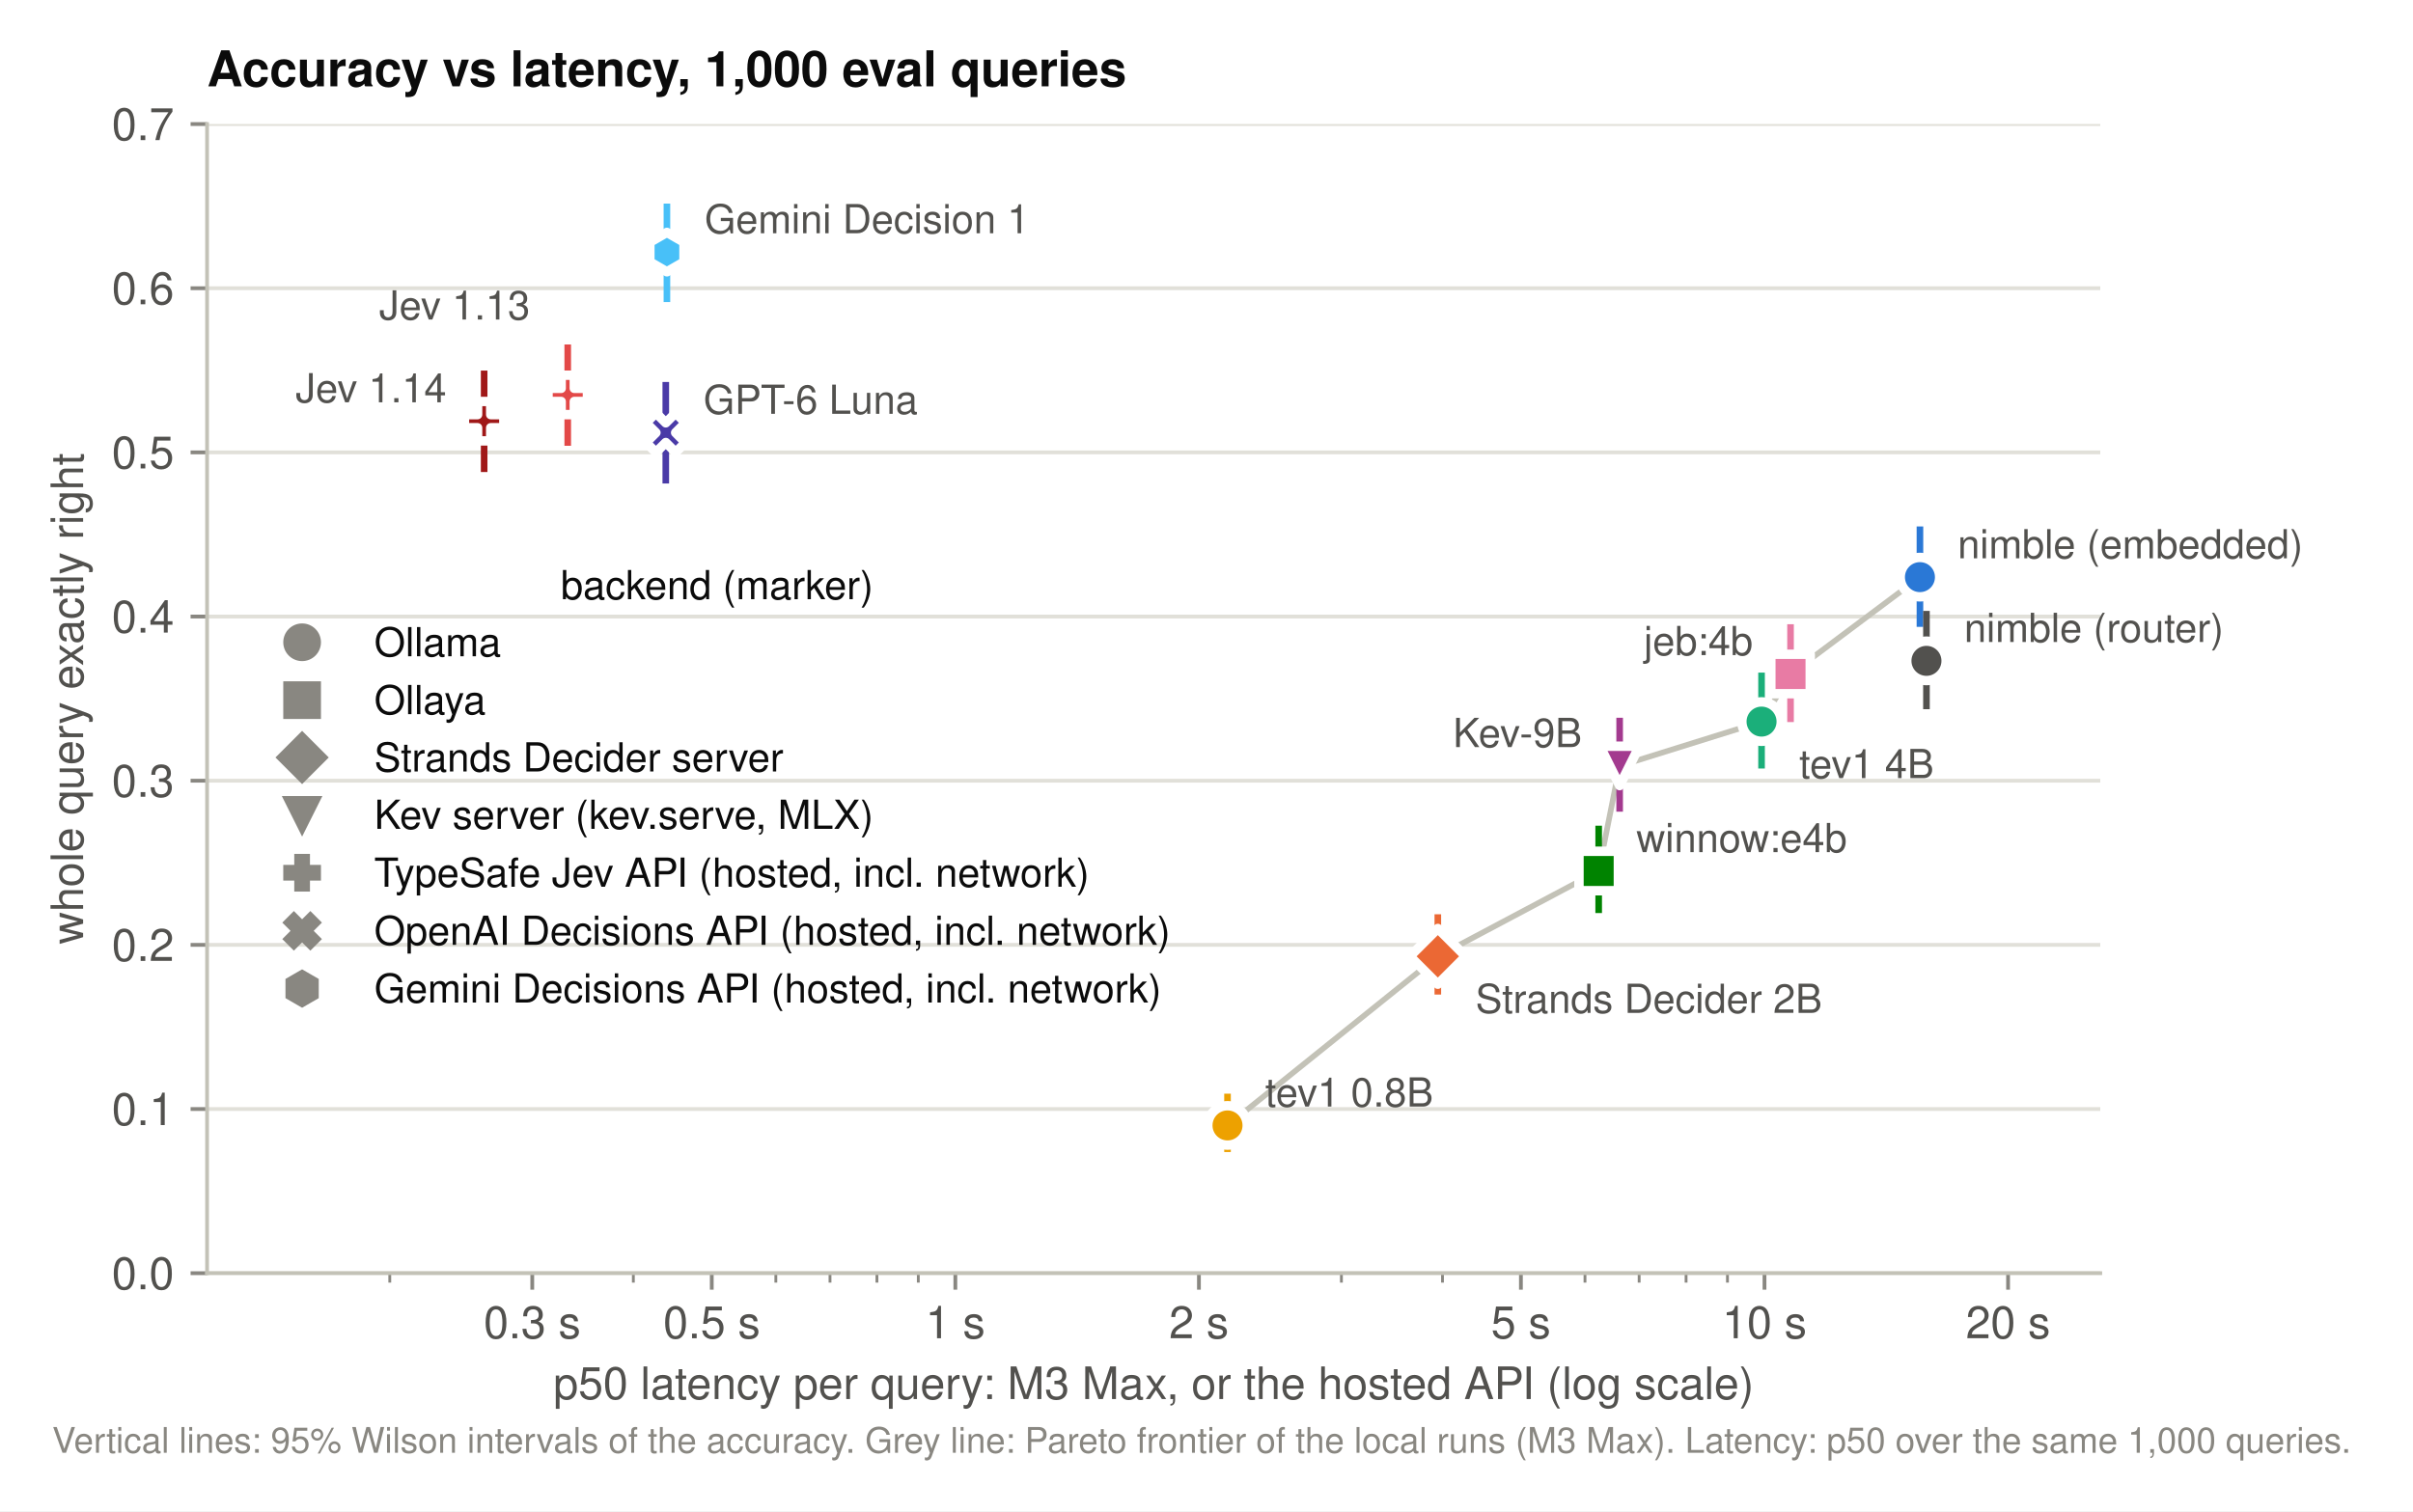
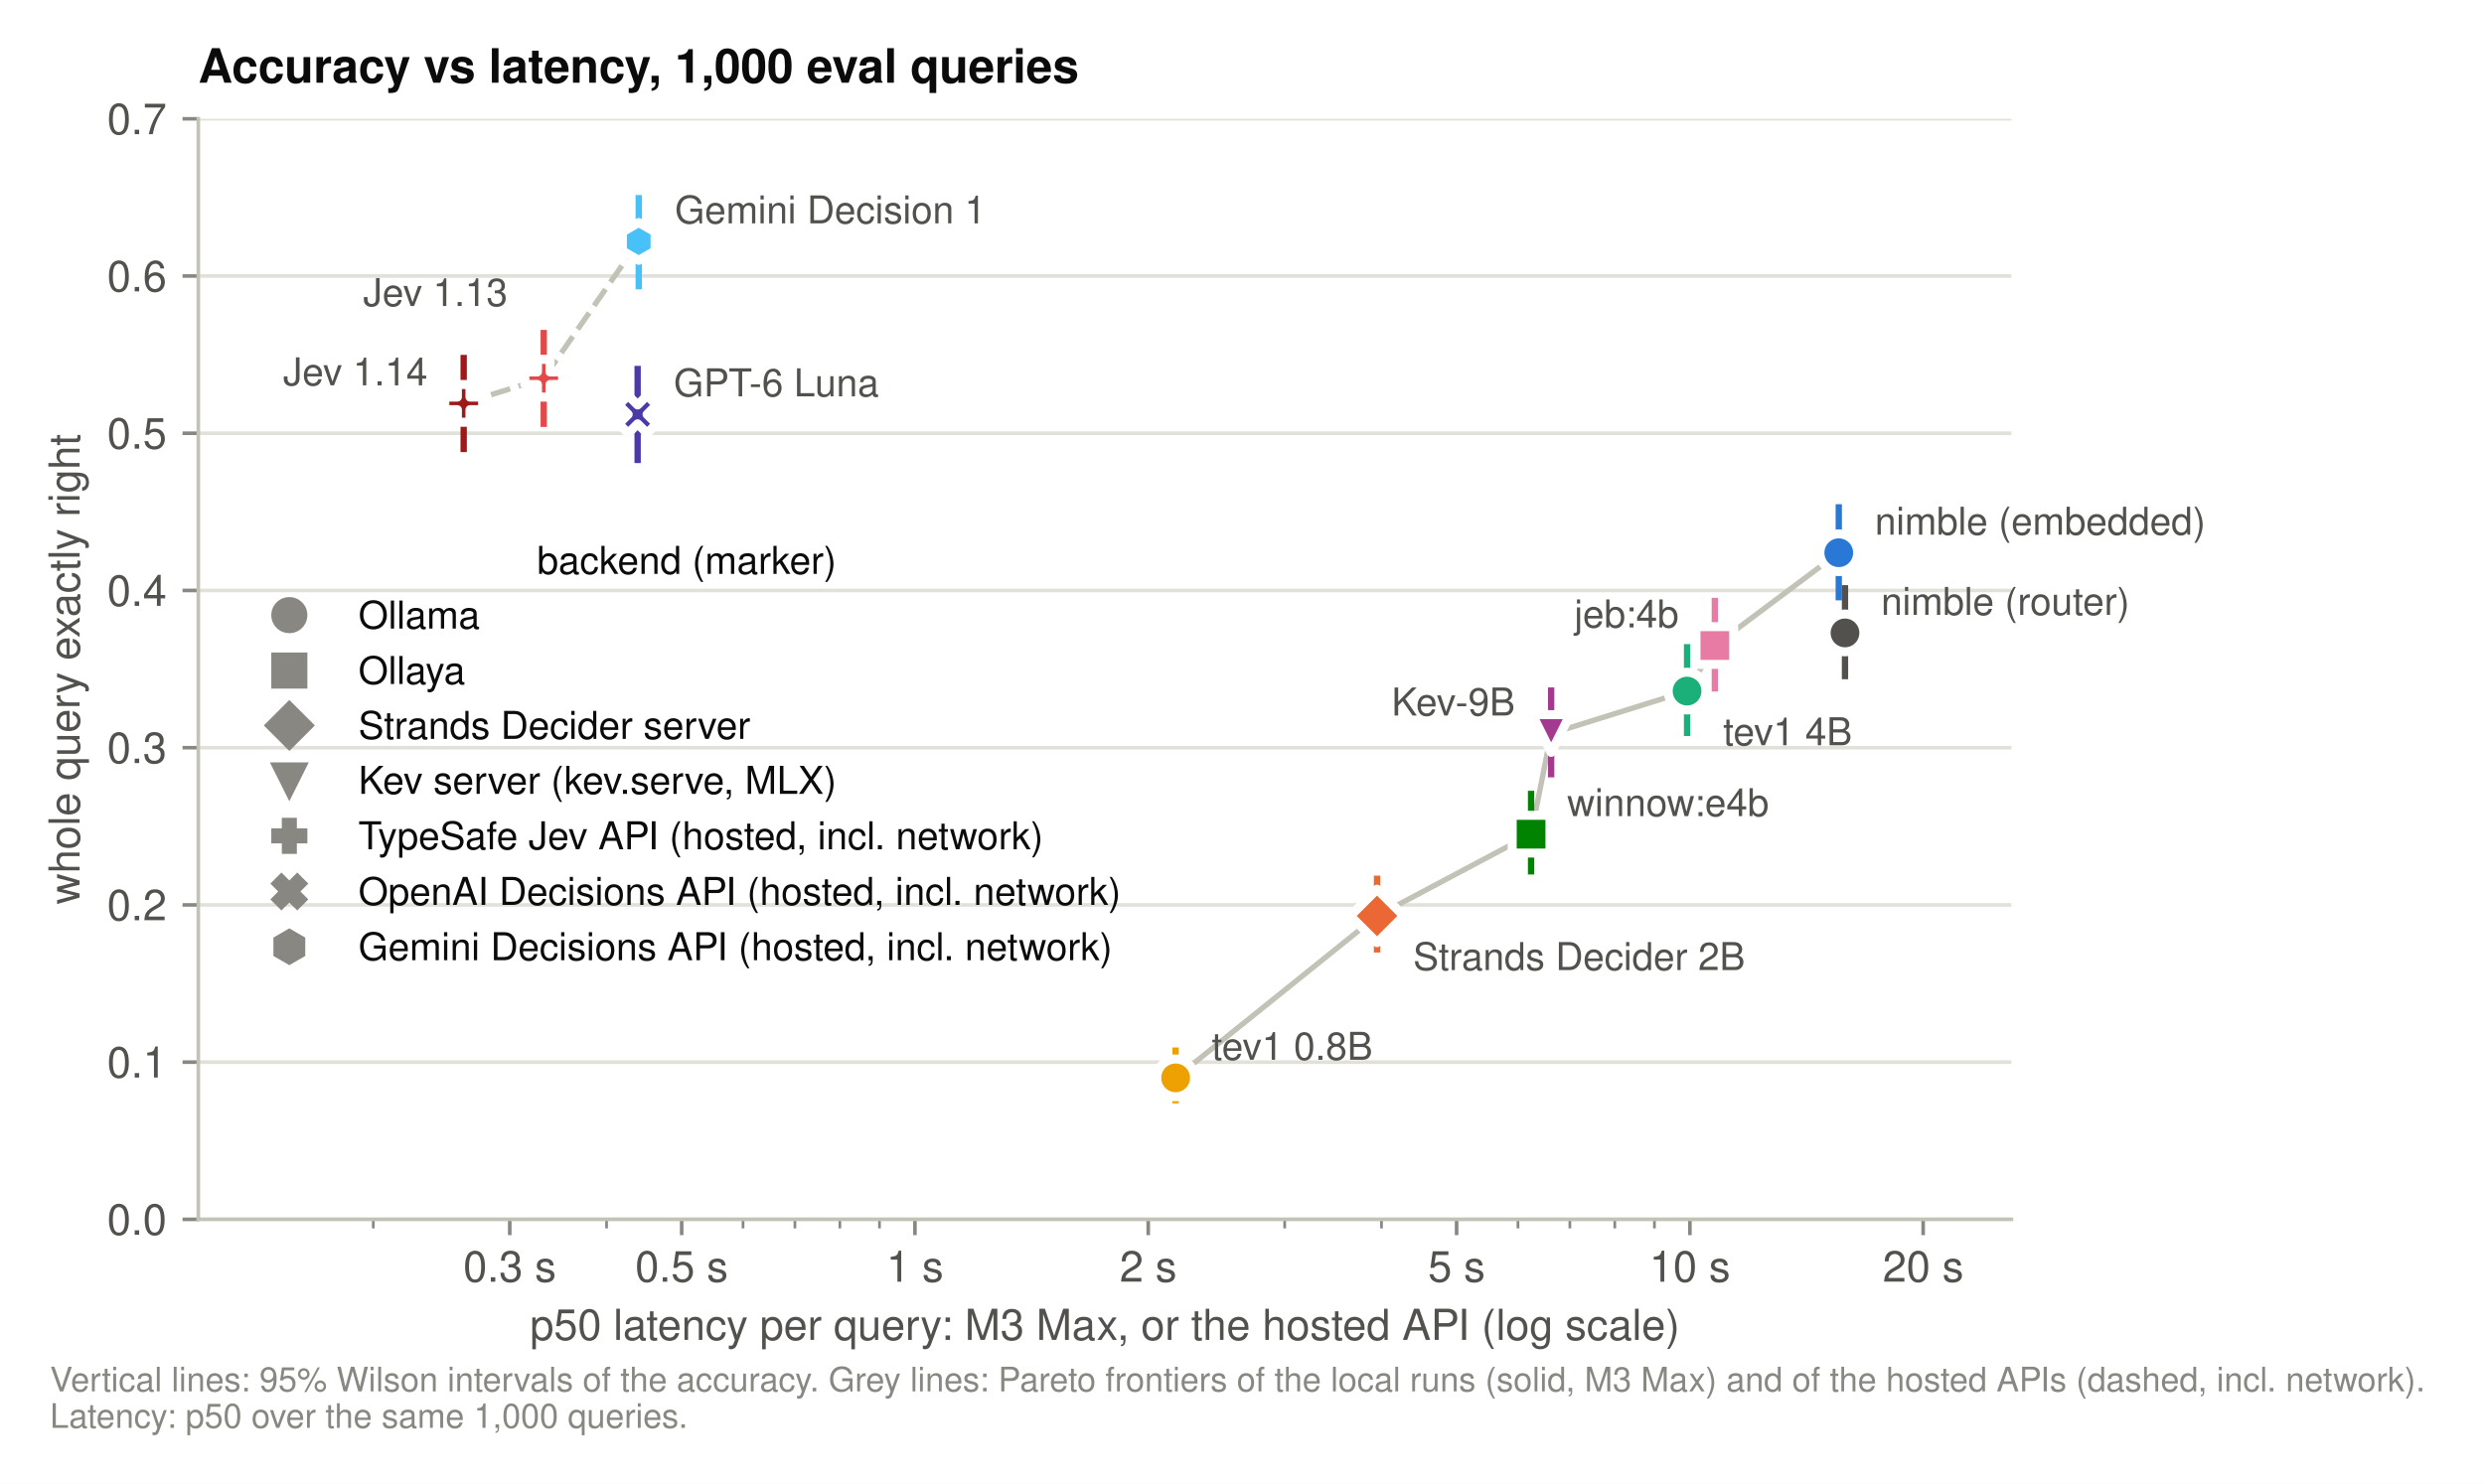
- <svg xmlns="http://www.w3.org/2000/svg" xmlns:xlink="http://www.w3.org/1999/xlink" width="512.07pt" height="320.802pt" viewBox="0 0 512.07 320.802" version="1.1">
+ <svg xmlns="http://www.w3.org/2000/svg" xmlns:xlink="http://www.w3.org/1999/xlink" width="550.409pt" height="328.887pt" viewBox="0 0 550.409 328.887" version="1.1">
  <defs>
    <style type="text/css">*{stroke-linejoin: round; stroke-linecap: butt}</style>
  </defs>
  <g id="figure_1">
    <g id="patch_1">
-       <path d="M 0 320.802  L 512.07 320.802  L 512.07 0  L 0 0  z " style="fill: #ffffff" />
+       <path d="M 0 328.887  L 550.409 328.887  L 550.409 0  L 0 0  z " style="fill: #ffffff" />
    </g>
    <g id="axes_1">
      <g id="patch_2">
        <path d="M 43.944 270.268  L 445.704 270.268  L 445.704 26.332  L 43.944 26.332  z " style="fill: #ffffff" />
      </g>
      <g id="matplotlib.axis_1">
        <g id="xtick_1">
          <g id="line2d_1">
            <defs>
              <path id="mfe48f117c4" d="M 0 0  L 0 3.5  " style="stroke: #898781; stroke-width: 0.8" />
            </defs>
            <g>
              <use xlink:href="#mfe48f117c4" x="112.952" y="270.268" style="fill: #898781; stroke: #898781; stroke-width: 0.8" />
            </g>
          </g>
          <g id="text_1">
            <text style="fill: #52514e; font: 9.5px 'Helvetica', 'Arial', 'DejaVu Sans', 'Bitstream Vera Sans', 'Computer Modern Sans Serif', 'Lucida Grande', 'Verdana', 'Geneva', 'Lucid', 'Avant Garde', sans-serif; text-anchor: middle" x="112.952" y="284.083" transform="rotate(-0 112.9517 284.0829)">0.3 s</text>
          </g>
        </g>
        <g id="xtick_2">
          <g id="line2d_2">
            <g>
              <use xlink:href="#mfe48f117c4" x="151.046" y="270.268" style="fill: #898781; stroke: #898781; stroke-width: 0.8" />
            </g>
          </g>
          <g id="text_2">
            <text style="fill: #52514e; font: 9.5px 'Helvetica', 'Arial', 'DejaVu Sans', 'Bitstream Vera Sans', 'Computer Modern Sans Serif', 'Lucida Grande', 'Verdana', 'Geneva', 'Lucid', 'Avant Garde', sans-serif; text-anchor: middle" x="151.046" y="284.083" transform="rotate(-0 151.0458 284.0829)">0.5 s</text>
          </g>
        </g>
        <g id="xtick_3">
          <g id="line2d_3">
            <g>
              <use xlink:href="#mfe48f117c4" x="202.736" y="270.268" style="fill: #898781; stroke: #898781; stroke-width: 0.8" />
            </g>
          </g>
          <g id="text_3">
            <text style="fill: #52514e; font: 9.5px 'Helvetica', 'Arial', 'DejaVu Sans', 'Bitstream Vera Sans', 'Computer Modern Sans Serif', 'Lucida Grande', 'Verdana', 'Geneva', 'Lucid', 'Avant Garde', sans-serif; text-anchor: middle" x="202.736" y="284.083" transform="rotate(-0 202.7362 284.0829)">1 s</text>
          </g>
        </g>
        <g id="xtick_4">
          <g id="line2d_4">
            <g>
              <use xlink:href="#mfe48f117c4" x="254.427" y="270.268" style="fill: #898781; stroke: #898781; stroke-width: 0.8" />
            </g>
          </g>
          <g id="text_4">
            <text style="fill: #52514e; font: 9.5px 'Helvetica', 'Arial', 'DejaVu Sans', 'Bitstream Vera Sans', 'Computer Modern Sans Serif', 'Lucida Grande', 'Verdana', 'Geneva', 'Lucid', 'Avant Garde', sans-serif; text-anchor: middle" x="254.427" y="284.083" transform="rotate(-0 254.4266 284.0829)">2 s</text>
          </g>
        </g>
        <g id="xtick_5">
          <g id="line2d_5">
            <g>
              <use xlink:href="#mfe48f117c4" x="322.758" y="270.268" style="fill: #898781; stroke: #898781; stroke-width: 0.8" />
            </g>
          </g>
          <g id="text_5">
            <text style="fill: #52514e; font: 9.5px 'Helvetica', 'Arial', 'DejaVu Sans', 'Bitstream Vera Sans', 'Computer Modern Sans Serif', 'Lucida Grande', 'Verdana', 'Geneva', 'Lucid', 'Avant Garde', sans-serif; text-anchor: middle" x="322.758" y="284.083" transform="rotate(-0 322.7577 284.0829)">5 s</text>
          </g>
        </g>
        <g id="xtick_6">
          <g id="line2d_6">
            <g>
              <use xlink:href="#mfe48f117c4" x="374.448" y="270.268" style="fill: #898781; stroke: #898781; stroke-width: 0.8" />
            </g>
          </g>
          <g id="text_6">
            <text style="fill: #52514e; font: 9.5px 'Helvetica', 'Arial', 'DejaVu Sans', 'Bitstream Vera Sans', 'Computer Modern Sans Serif', 'Lucida Grande', 'Verdana', 'Geneva', 'Lucid', 'Avant Garde', sans-serif; text-anchor: middle" x="374.448" y="284.083" transform="rotate(-0 374.4481 284.0829)">10 s</text>
          </g>
        </g>
        <g id="xtick_7">
          <g id="line2d_7">
            <g>
              <use xlink:href="#mfe48f117c4" x="426.138" y="270.268" style="fill: #898781; stroke: #898781; stroke-width: 0.8" />
            </g>
          </g>
          <g id="text_7">
            <text style="fill: #52514e; font: 9.5px 'Helvetica', 'Arial', 'DejaVu Sans', 'Bitstream Vera Sans', 'Computer Modern Sans Serif', 'Lucida Grande', 'Verdana', 'Geneva', 'Lucid', 'Avant Garde', sans-serif; text-anchor: middle" x="426.138" y="284.083" transform="rotate(-0 426.1385 284.0829)">20 s</text>
          </g>
        </g>
        <g id="xtick_8">
          <g id="line2d_8">
            <defs>
              <path id="m65a0caf0b0" d="M 0 0  L 0 2  " style="stroke: #898781; stroke-width: 0.6" />
            </defs>
            <g>
              <use xlink:href="#m65a0caf0b0" x="82.715" y="270.268" style="fill: #898781; stroke: #898781; stroke-width: 0.6" />
            </g>
          </g>
        </g>
        <g id="xtick_9">
          <g id="line2d_9">
            <g>
              <use xlink:href="#m65a0caf0b0" x="134.405" y="270.268" style="fill: #898781; stroke: #898781; stroke-width: 0.6" />
            </g>
          </g>
        </g>
        <g id="xtick_10">
          <g id="line2d_10">
            <g>
              <use xlink:href="#m65a0caf0b0" x="164.642" y="270.268" style="fill: #898781; stroke: #898781; stroke-width: 0.6" />
            </g>
          </g>
        </g>
        <g id="xtick_11">
          <g id="line2d_11">
            <g>
              <use xlink:href="#m65a0caf0b0" x="176.138" y="270.268" style="fill: #898781; stroke: #898781; stroke-width: 0.6" />
            </g>
          </g>
        </g>
        <g id="xtick_12">
          <g id="line2d_12">
            <g>
              <use xlink:href="#m65a0caf0b0" x="186.096" y="270.268" style="fill: #898781; stroke: #898781; stroke-width: 0.6" />
            </g>
          </g>
        </g>
        <g id="xtick_13">
          <g id="line2d_13">
            <g>
              <use xlink:href="#m65a0caf0b0" x="194.879" y="270.268" style="fill: #898781; stroke: #898781; stroke-width: 0.6" />
            </g>
          </g>
        </g>
        <g id="xtick_14">
          <g id="line2d_14">
            <g>
              <use xlink:href="#m65a0caf0b0" x="284.664" y="270.268" style="fill: #898781; stroke: #898781; stroke-width: 0.6" />
            </g>
          </g>
        </g>
        <g id="xtick_15">
          <g id="line2d_15">
            <g>
              <use xlink:href="#m65a0caf0b0" x="306.117" y="270.268" style="fill: #898781; stroke: #898781; stroke-width: 0.6" />
            </g>
          </g>
        </g>
        <g id="xtick_16">
          <g id="line2d_16">
            <g>
              <use xlink:href="#m65a0caf0b0" x="336.354" y="270.268" style="fill: #898781; stroke: #898781; stroke-width: 0.6" />
            </g>
          </g>
        </g>
        <g id="xtick_17">
          <g id="line2d_17">
            <g>
              <use xlink:href="#m65a0caf0b0" x="347.85" y="270.268" style="fill: #898781; stroke: #898781; stroke-width: 0.6" />
            </g>
          </g>
        </g>
        <g id="xtick_18">
          <g id="line2d_18">
            <g>
              <use xlink:href="#m65a0caf0b0" x="357.807" y="270.268" style="fill: #898781; stroke: #898781; stroke-width: 0.6" />
            </g>
          </g>
        </g>
        <g id="xtick_19">
          <g id="line2d_19">
            <g>
              <use xlink:href="#m65a0caf0b0" x="366.591" y="270.268" style="fill: #898781; stroke: #898781; stroke-width: 0.6" />
            </g>
          </g>
        </g>
        <g id="text_8">
          <text style="fill: #52514e; font: 9.5px 'Helvetica', 'Arial', 'DejaVu Sans', 'Bitstream Vera Sans', 'Computer Modern Sans Serif', 'Lucida Grande', 'Verdana', 'Geneva', 'Lucid', 'Avant Garde', sans-serif; text-anchor: middle" x="244.824" y="296.989" transform="rotate(-0 244.8239 296.9891)">p50 latency per query: M3 Max, or the hosted API (log scale)</text>
        </g>
      </g>
      <g id="matplotlib.axis_2">
        <g id="ytick_1">
          <g id="line2d_20">
            <path d="M 43.944 270.268  L 445.704 270.268  " clip-path="url(#p0c2c29d4a4)" style="fill: none; stroke: #e1e0d9; stroke-width: 0.8; stroke-linecap: square" />
          </g>
          <g id="line2d_21">
            <defs>
              <path id="mfbda704cc7" d="M 0 0  L -3.5 0  " style="stroke: #898781; stroke-width: 0.8" />
            </defs>
            <g>
              <use xlink:href="#mfbda704cc7" x="43.944" y="270.268" style="fill: #898781; stroke: #898781; stroke-width: 0.8" />
            </g>
          </g>
          <g id="text_9">
            <text style="fill: #52514e; font: 9.5px 'Helvetica', 'Arial', 'DejaVu Sans', 'Bitstream Vera Sans', 'Computer Modern Sans Serif', 'Lucida Grande', 'Verdana', 'Geneva', 'Lucid', 'Avant Garde', sans-serif; text-anchor: end" x="36.944" y="273.675" transform="rotate(-0 36.94391 273.6755)">0.0</text>
          </g>
        </g>
        <g id="ytick_2">
          <g id="line2d_22">
            <path d="M 43.944 235.42  L 445.704 235.42  " clip-path="url(#p0c2c29d4a4)" style="fill: none; stroke: #e1e0d9; stroke-width: 0.8; stroke-linecap: square" />
          </g>
          <g id="line2d_23">
            <g>
              <use xlink:href="#mfbda704cc7" x="43.944" y="235.42" style="fill: #898781; stroke: #898781; stroke-width: 0.8" />
            </g>
          </g>
          <g id="text_10">
            <text style="fill: #52514e; font: 9.5px 'Helvetica', 'Arial', 'DejaVu Sans', 'Bitstream Vera Sans', 'Computer Modern Sans Serif', 'Lucida Grande', 'Verdana', 'Geneva', 'Lucid', 'Avant Garde', sans-serif; text-anchor: end" x="36.944" y="238.827" transform="rotate(-0 36.94391 238.8275)">0.1</text>
          </g>
        </g>
        <g id="ytick_3">
          <g id="line2d_24">
            <path d="M 43.944 200.572  L 445.704 200.572  " clip-path="url(#p0c2c29d4a4)" style="fill: none; stroke: #e1e0d9; stroke-width: 0.8; stroke-linecap: square" />
          </g>
          <g id="line2d_25">
            <g>
              <use xlink:href="#mfbda704cc7" x="43.944" y="200.572" style="fill: #898781; stroke: #898781; stroke-width: 0.8" />
            </g>
          </g>
          <g id="text_11">
            <text style="fill: #52514e; font: 9.5px 'Helvetica', 'Arial', 'DejaVu Sans', 'Bitstream Vera Sans', 'Computer Modern Sans Serif', 'Lucida Grande', 'Verdana', 'Geneva', 'Lucid', 'Avant Garde', sans-serif; text-anchor: end" x="36.944" y="203.979" transform="rotate(-0 36.94391 203.9795)">0.2</text>
          </g>
        </g>
        <g id="ytick_4">
          <g id="line2d_26">
            <path d="M 43.944 165.724  L 445.704 165.724  " clip-path="url(#p0c2c29d4a4)" style="fill: none; stroke: #e1e0d9; stroke-width: 0.8; stroke-linecap: square" />
          </g>
          <g id="line2d_27">
            <g>
              <use xlink:href="#mfbda704cc7" x="43.944" y="165.724" style="fill: #898781; stroke: #898781; stroke-width: 0.8" />
            </g>
          </g>
          <g id="text_12">
            <text style="fill: #52514e; font: 9.5px 'Helvetica', 'Arial', 'DejaVu Sans', 'Bitstream Vera Sans', 'Computer Modern Sans Serif', 'Lucida Grande', 'Verdana', 'Geneva', 'Lucid', 'Avant Garde', sans-serif; text-anchor: end" x="36.944" y="169.131" transform="rotate(-0 36.94391 169.1315)">0.3</text>
          </g>
        </g>
        <g id="ytick_5">
          <g id="line2d_28">
            <path d="M 43.944 130.876  L 445.704 130.876  " clip-path="url(#p0c2c29d4a4)" style="fill: none; stroke: #e1e0d9; stroke-width: 0.8; stroke-linecap: square" />
          </g>
          <g id="line2d_29">
            <g>
              <use xlink:href="#mfbda704cc7" x="43.944" y="130.876" style="fill: #898781; stroke: #898781; stroke-width: 0.8" />
            </g>
          </g>
          <g id="text_13">
            <text style="fill: #52514e; font: 9.5px 'Helvetica', 'Arial', 'DejaVu Sans', 'Bitstream Vera Sans', 'Computer Modern Sans Serif', 'Lucida Grande', 'Verdana', 'Geneva', 'Lucid', 'Avant Garde', sans-serif; text-anchor: end" x="36.944" y="134.283" transform="rotate(-0 36.94391 134.2835)">0.4</text>
          </g>
        </g>
        <g id="ytick_6">
          <g id="line2d_30">
            <path d="M 43.944 96.028  L 445.704 96.028  " clip-path="url(#p0c2c29d4a4)" style="fill: none; stroke: #e1e0d9; stroke-width: 0.8; stroke-linecap: square" />
          </g>
          <g id="line2d_31">
            <g>
              <use xlink:href="#mfbda704cc7" x="43.944" y="96.028" style="fill: #898781; stroke: #898781; stroke-width: 0.8" />
            </g>
          </g>
          <g id="text_14">
            <text style="fill: #52514e; font: 9.5px 'Helvetica', 'Arial', 'DejaVu Sans', 'Bitstream Vera Sans', 'Computer Modern Sans Serif', 'Lucida Grande', 'Verdana', 'Geneva', 'Lucid', 'Avant Garde', sans-serif; text-anchor: end" x="36.944" y="99.435" transform="rotate(-0 36.94391 99.43549)">0.5</text>
          </g>
        </g>
        <g id="ytick_7">
          <g id="line2d_32">
            <path d="M 43.944 61.18  L 445.704 61.18  " clip-path="url(#p0c2c29d4a4)" style="fill: none; stroke: #e1e0d9; stroke-width: 0.8; stroke-linecap: square" />
          </g>
          <g id="line2d_33">
            <g>
              <use xlink:href="#mfbda704cc7" x="43.944" y="61.18" style="fill: #898781; stroke: #898781; stroke-width: 0.8" />
            </g>
          </g>
          <g id="text_15">
            <text style="fill: #52514e; font: 9.5px 'Helvetica', 'Arial', 'DejaVu Sans', 'Bitstream Vera Sans', 'Computer Modern Sans Serif', 'Lucida Grande', 'Verdana', 'Geneva', 'Lucid', 'Avant Garde', sans-serif; text-anchor: end" x="36.944" y="64.587" transform="rotate(-0 36.94391 64.58749)">0.6</text>
          </g>
        </g>
        <g id="ytick_8">
          <g id="line2d_34">
            <path d="M 43.944 26.332  L 445.704 26.332  " clip-path="url(#p0c2c29d4a4)" style="fill: none; stroke: #e1e0d9; stroke-width: 0.8; stroke-linecap: square" />
          </g>
          <g id="line2d_35">
            <g>
              <use xlink:href="#mfbda704cc7" x="43.944" y="26.332" style="fill: #898781; stroke: #898781; stroke-width: 0.8" />
            </g>
          </g>
          <g id="text_16">
            <text style="fill: #52514e; font: 9.5px 'Helvetica', 'Arial', 'DejaVu Sans', 'Bitstream Vera Sans', 'Computer Modern Sans Serif', 'Lucida Grande', 'Verdana', 'Geneva', 'Lucid', 'Avant Garde', sans-serif; text-anchor: end" x="36.944" y="29.739" transform="rotate(-0 36.94391 29.73949)">0.7</text>
          </g>
        </g>
        <g id="text_17">
          <text style="fill: #52514e; font: 9.5px 'Helvetica', 'Arial', 'DejaVu Sans', 'Bitstream Vera Sans', 'Computer Modern Sans Serif', 'Lucida Grande', 'Verdana', 'Geneva', 'Lucid', 'Avant Garde', sans-serif; text-anchor: middle" x="17.637" y="148.3" transform="rotate(-90 17.63703 148.3001)">whole query exactly right</text>
        </g>
      </g>
      <g id="line2d_36">
        <path d="M 260.495 238.905  L 305.125 203.011  L 339.26 184.891  L 343.709 162.588  L 373.824 153.179  L 379.974 143.073  L 407.436 122.513  " clip-path="url(#p0c2c29d4a4)" style="fill: none; stroke: #c3c2b7; stroke-width: 1.2; stroke-linecap: square" />
      </g>
+       <g id="line2d_37">
+         <path d="M 102.742 89.407  L 120.481 83.831  L 141.53 53.514  " clip-path="url(#p0c2c29d4a4)" style="fill: none; stroke-dasharray: 4.44,1.92; stroke-dashoffset: 0; stroke: #c3c2b7; stroke-width: 1.2" />
+       </g>
      <g id="LineCollection_1">
        <path d="M 120.481 94.63  L 120.481 73.126  " clip-path="url(#p0c2c29d4a4)" style="fill: none; stroke: #e34948; stroke-width: 1.4" />
      </g>
      <g id="LineCollection_2">
        <path d="M 102.742 100.203  L 102.742 78.661  " clip-path="url(#p0c2c29d4a4)" style="fill: none; stroke: #a01818; stroke-width: 1.4" />
      </g>
      <g id="LineCollection_3">
        <path d="M 141.287 102.638  L 141.287 81.087  " clip-path="url(#p0c2c29d4a4)" style="fill: none; stroke: #4a3aa7; stroke-width: 1.4" />
      </g>
      <g id="LineCollection_4">
        <path d="M 141.53 64.131  L 141.53 43.222  " clip-path="url(#p0c2c29d4a4)" style="fill: none; stroke: #48c0f8; stroke-width: 1.4" />
      </g>
      <g id="LineCollection_5">
        <path d="M 407.436 133.065  L 407.436 111.757  " clip-path="url(#p0c2c29d4a4)" style="fill: none; stroke: #2a78d6; stroke-width: 1.4" />
      </g>
      <g id="LineCollection_6">
        <path d="M 408.818 150.542  L 408.818 129.689  " clip-path="url(#p0c2c29d4a4)" style="fill: none; stroke: #52514e; stroke-width: 1.4" />
      </g>
      <g id="LineCollection_7">
        <path d="M 373.824 163.145  L 373.824 142.775  " clip-path="url(#p0c2c29d4a4)" style="fill: none; stroke: #1baf7a; stroke-width: 1.4" />
      </g>
      <g id="LineCollection_8">
        <path d="M 260.495 244.552  L 260.495 232.165  " clip-path="url(#p0c2c29d4a4)" style="fill: none; stroke: #eda100; stroke-width: 1.4" />
      </g>
      <g id="LineCollection_9">
        <path d="M 379.974 153.273  L 379.974 132.513  " clip-path="url(#p0c2c29d4a4)" style="fill: none; stroke: #e87ba4; stroke-width: 1.4" />
      </g>
      <g id="LineCollection_10">
        <path d="M 339.26 193.828  L 339.26 175.273  " clip-path="url(#p0c2c29d4a4)" style="fill: none; stroke: #008300; stroke-width: 1.4" />
      </g>
      <g id="LineCollection_11">
        <path d="M 305.125 211.12  L 305.125 194.084  " clip-path="url(#p0c2c29d4a4)" style="fill: none; stroke: #eb6834; stroke-width: 1.4" />
      </g>
      <g id="LineCollection_12">
        <path d="M 343.709 172.298  L 343.709 152.368  " clip-path="url(#p0c2c29d4a4)" style="fill: none; stroke: #a33a8f; stroke-width: 1.4" />
      </g>
      <g id="patch_3">
        <path d="M 43.944 270.268  L 43.944 26.332  " style="fill: none; stroke: #c3c2b7; stroke-width: 0.8; stroke-linejoin: miter; stroke-linecap: square" />
      </g>
      <g id="patch_4">
        <path d="M 43.944 270.268  L 445.704 270.268  " style="fill: none; stroke: #c3c2b7; stroke-width: 0.8; stroke-linejoin: miter; stroke-linecap: square" />
      </g>
      <g id="PathCollection_1">
        <defs>
          <path id="m55cbec0823" d="M -1.394 4.183  L 1.394 4.183  L 1.394 1.394  L 4.183 1.394  L 4.183 -1.394  L 1.394 -1.394  L 1.394 -4.183  L -1.394 -4.183  L -1.394 -1.394  L -4.183 -1.394  L -4.183 1.394  L -1.394 1.394  z " style="stroke: #ffffff; stroke-width: 2" />
        </defs>
        <g clip-path="url(#p0c2c29d4a4)">
          <use xlink:href="#m55cbec0823" x="120.481" y="83.831" style="fill: #e34948; stroke: #ffffff; stroke-width: 2" />
        </g>
      </g>
      <g id="PathCollection_2">
        <defs>
          <path id="m2ef269686d" d="M -1.394 4.183  L 1.394 4.183  L 1.394 1.394  L 4.183 1.394  L 4.183 -1.394  L 1.394 -1.394  L 1.394 -4.183  L -1.394 -4.183  L -1.394 -1.394  L -4.183 -1.394  L -4.183 1.394  L -1.394 1.394  z " style="stroke: #ffffff; stroke-width: 2" />
        </defs>
        <g clip-path="url(#p0c2c29d4a4)">
          <use xlink:href="#m2ef269686d" x="102.742" y="89.407" style="fill: #a01818; stroke: #ffffff; stroke-width: 2" />
        </g>
      </g>
      <g id="PathCollection_3">
        <defs>
          <path id="m305422e04a" d="M -2.092 4.183  L 0 2.092  L 2.092 4.183  L 4.183 2.092  L 2.092 0  L 4.183 -2.092  L 2.092 -4.183  L 0 -2.092  L -2.092 -4.183  L -4.183 -2.092  L -2.092 0  L -4.183 2.092  z " style="stroke: #ffffff; stroke-width: 2" />
        </defs>
        <g clip-path="url(#p0c2c29d4a4)">
          <use xlink:href="#m305422e04a" x="141.287" y="91.846" style="fill: #4a3aa7; stroke: #ffffff; stroke-width: 2" />
        </g>
      </g>
      <g id="PathCollection_4">
        <defs>
          <path id="mdad94b3411" d="M 0 -4.183  L -3.623 -2.092  L -3.623 2.092  L -0 4.183  L 3.623 2.092  L 3.623 -2.092  z " style="stroke: #ffffff; stroke-width: 2" />
        </defs>
        <g clip-path="url(#p0c2c29d4a4)">
          <use xlink:href="#mdad94b3411" x="141.53" y="53.514" style="fill: #48c0f8; stroke: #ffffff; stroke-width: 2" />
        </g>
      </g>
      <g id="PathCollection_5">
        <defs>
          <path id="m7345d1a104" d="M 0 4.183  C 1.109 4.183 2.174 3.743 2.958 2.958  C 3.743 2.174 4.183 1.109 4.183 0  C 4.183 -1.109 3.743 -2.174 2.958 -2.958  C 2.174 -3.743 1.109 -4.183 0 -4.183  C -1.109 -4.183 -2.174 -3.743 -2.958 -2.958  C -3.743 -2.174 -4.183 -1.109 -4.183 0  C -4.183 1.109 -3.743 2.174 -2.958 2.958  C -2.174 3.743 -1.109 4.183 0 4.183  z " style="stroke: #ffffff; stroke-width: 2" />
        </defs>
        <g clip-path="url(#p0c2c29d4a4)">
          <use xlink:href="#m7345d1a104" x="407.436" y="122.513" style="fill: #2a78d6; stroke: #ffffff; stroke-width: 2" />
        </g>
      </g>
      <g id="PathCollection_6">
        <defs>
          <path id="md1af165ce3" d="M 0 4.183  C 1.109 4.183 2.174 3.743 2.958 2.958  C 3.743 2.174 4.183 1.109 4.183 0  C 4.183 -1.109 3.743 -2.174 2.958 -2.958  C 2.174 -3.743 1.109 -4.183 0 -4.183  C -1.109 -4.183 -2.174 -3.743 -2.958 -2.958  C -3.743 -2.174 -4.183 -1.109 -4.183 0  C -4.183 1.109 -3.743 2.174 -2.958 2.958  C -2.174 3.743 -1.109 4.183 0 4.183  z " style="stroke: #ffffff; stroke-width: 2" />
        </defs>
        <g clip-path="url(#p0c2c29d4a4)">
          <use xlink:href="#md1af165ce3" x="408.818" y="140.285" style="fill: #52514e; stroke: #ffffff; stroke-width: 2" />
        </g>
      </g>
      <g id="PathCollection_7">
        <defs>
          <path id="mab2448efdc" d="M 0 4.183  C 1.109 4.183 2.174 3.743 2.958 2.958  C 3.743 2.174 4.183 1.109 4.183 0  C 4.183 -1.109 3.743 -2.174 2.958 -2.958  C 2.174 -3.743 1.109 -4.183 0 -4.183  C -1.109 -4.183 -2.174 -3.743 -2.958 -2.958  C -3.743 -2.174 -4.183 -1.109 -4.183 0  C -4.183 1.109 -3.743 2.174 -2.958 2.958  C -2.174 3.743 -1.109 4.183 0 4.183  z " style="stroke: #ffffff; stroke-width: 2" />
        </defs>
        <g clip-path="url(#p0c2c29d4a4)">
          <use xlink:href="#mab2448efdc" x="373.824" y="153.179" style="fill: #1baf7a; stroke: #ffffff; stroke-width: 2" />
        </g>
      </g>
      <g id="PathCollection_8">
        <defs>
          <path id="m73e20fe75e" d="M 0 4.183  C 1.109 4.183 2.174 3.743 2.958 2.958  C 3.743 2.174 4.183 1.109 4.183 0  C 4.183 -1.109 3.743 -2.174 2.958 -2.958  C 2.174 -3.743 1.109 -4.183 0 -4.183  C -1.109 -4.183 -2.174 -3.743 -2.958 -2.958  C -3.743 -2.174 -4.183 -1.109 -4.183 0  C -4.183 1.109 -3.743 2.174 -2.958 2.958  C -2.174 3.743 -1.109 4.183 0 4.183  z " style="stroke: #ffffff; stroke-width: 2" />
        </defs>
        <g clip-path="url(#p0c2c29d4a4)">
          <use xlink:href="#m73e20fe75e" x="260.495" y="238.905" style="fill: #eda100; stroke: #ffffff; stroke-width: 2" />
        </g>
      </g>
      <g id="PathCollection_9">
        <defs>
          <path id="m01c387eda3" d="M -4.183 4.183  L 4.183 4.183  L 4.183 -4.183  L -4.183 -4.183  z " style="stroke: #ffffff; stroke-width: 2" />
        </defs>
        <g clip-path="url(#p0c2c29d4a4)">
          <use xlink:href="#m01c387eda3" x="379.974" y="143.073" style="fill: #e87ba4; stroke: #ffffff; stroke-width: 2" />
        </g>
      </g>
      <g id="PathCollection_10">
        <defs>
          <path id="mec9a3d1fc0" d="M -4.183 4.183  L 4.183 4.183  L 4.183 -4.183  L -4.183 -4.183  z " style="stroke: #ffffff; stroke-width: 2" />
        </defs>
        <g clip-path="url(#p0c2c29d4a4)">
          <use xlink:href="#mec9a3d1fc0" x="339.26" y="184.891" style="fill: #008300; stroke: #ffffff; stroke-width: 2" />
        </g>
      </g>
      <g id="PathCollection_11">
        <defs>
          <path id="mc6c9ae887d" d="M -0 5.916  L 5.916 0  L 0 -5.916  L -5.916 -0  z " style="stroke: #ffffff; stroke-width: 2" />
        </defs>
        <g clip-path="url(#p0c2c29d4a4)">
          <use xlink:href="#mc6c9ae887d" x="305.125" y="203.011" style="fill: #eb6834; stroke: #ffffff; stroke-width: 2" />
        </g>
      </g>
      <g id="PathCollection_12">
        <defs>
          <path id="m9f395c3787" d="M -0 4.183  L 4.183 -4.183  L -4.183 -4.183  z " style="stroke: #ffffff; stroke-width: 2" />
        </defs>
        <g clip-path="url(#p0c2c29d4a4)">
          <use xlink:href="#m9f395c3787" x="343.709" y="162.588" style="fill: #a33a8f; stroke: #ffffff; stroke-width: 2" />
        </g>
      </g>
      <g id="text_18">
        <text style="fill: #52514e; font: 8.5px 'Helvetica', 'Arial', 'DejaVu Sans', 'Bitstream Vera Sans', 'Computer Modern Sans Serif', 'Lucida Grande', 'Verdana', 'Geneva', 'Lucid', 'Avant Garde', sans-serif; text-anchor: end" x="94.742" y="85.407" transform="rotate(-0 94.74194 85.40699)">Jev 1.14</text>
      </g>
      <g id="text_19">
        <text style="fill: #52514e; font: 8.5px 'Helvetica', 'Arial', 'DejaVu Sans', 'Bitstream Vera Sans', 'Computer Modern Sans Serif', 'Lucida Grande', 'Verdana', 'Geneva', 'Lucid', 'Avant Garde', sans-serif; text-anchor: end" x="112.481" y="67.831" transform="rotate(-0 112.4815 67.83131)">Jev 1.13</text>
      </g>
      <g id="text_20">
        <text style="fill: #52514e; font: 8.5px 'Helvetica', 'Arial', 'DejaVu Sans', 'Bitstream Vera Sans', 'Computer Modern Sans Serif', 'Lucida Grande', 'Verdana', 'Geneva', 'Lucid', 'Avant Garde', sans-serif; text-anchor: start" x="149.287" y="87.846" transform="rotate(-0 149.2872 87.84635)">GPT-6 Luna</text>
      </g>
      <g id="text_21">
        <text style="fill: #52514e; font: 8.5px 'Helvetica', 'Arial', 'DejaVu Sans', 'Bitstream Vera Sans', 'Computer Modern Sans Serif', 'Lucida Grande', 'Verdana', 'Geneva', 'Lucid', 'Avant Garde', sans-serif; text-anchor: start" x="149.53" y="49.514" transform="rotate(-0 149.5305 49.51355)">Gemini Decision 1</text>
      </g>
      <g id="text_22">
        <text style="fill: #52514e; font: 8.5px 'Helvetica', 'Arial', 'DejaVu Sans', 'Bitstream Vera Sans', 'Computer Modern Sans Serif', 'Lucida Grande', 'Verdana', 'Geneva', 'Lucid', 'Avant Garde', sans-serif; text-anchor: start" x="268.495" y="234.905" transform="rotate(-0 268.4952 234.9049)">tev1 0.8B</text>
      </g>
      <g id="text_23">
        <text style="fill: #52514e; font: 8.5px 'Helvetica', 'Arial', 'DejaVu Sans', 'Bitstream Vera Sans', 'Computer Modern Sans Serif', 'Lucida Grande', 'Verdana', 'Geneva', 'Lucid', 'Avant Garde', sans-serif; text-anchor: start" x="313.125" y="215.011" transform="rotate(-0 313.1252 215.0115)">Strands Decider 2B</text>
      </g>
      <g id="text_24">
        <text style="fill: #52514e; font: 8.5px 'Helvetica', 'Arial', 'DejaVu Sans', 'Bitstream Vera Sans', 'Computer Modern Sans Serif', 'Lucida Grande', 'Verdana', 'Geneva', 'Lucid', 'Avant Garde', sans-serif; text-anchor: start" x="347.26" y="180.891" transform="rotate(-0 347.2596 180.8905)">winnow:e4b</text>
      </g>
      <g id="text_25">
        <text style="fill: #52514e; font: 8.5px 'Helvetica', 'Arial', 'DejaVu Sans', 'Bitstream Vera Sans', 'Computer Modern Sans Serif', 'Lucida Grande', 'Verdana', 'Geneva', 'Lucid', 'Avant Garde', sans-serif; text-anchor: end" x="335.709" y="158.588" transform="rotate(-0 335.7093 158.5878)">Kev-9B</text>
      </g>
      <g id="text_26">
        <text style="fill: #52514e; font: 8.5px 'Helvetica', 'Arial', 'DejaVu Sans', 'Bitstream Vera Sans', 'Computer Modern Sans Serif', 'Lucida Grande', 'Verdana', 'Geneva', 'Lucid', 'Avant Garde', sans-serif; text-anchor: start" x="381.824" y="165.179" transform="rotate(-0 381.8238 165.1788)">tev1 4B</text>
      </g>
      <g id="text_27">
        <text style="fill: #52514e; font: 8.5px 'Helvetica', 'Arial', 'DejaVu Sans', 'Bitstream Vera Sans', 'Computer Modern Sans Serif', 'Lucida Grande', 'Verdana', 'Geneva', 'Lucid', 'Avant Garde', sans-serif; text-anchor: end" x="371.974" y="139.073" transform="rotate(-0 371.9742 139.0729)">jeb:4b</text>
      </g>
      <g id="text_28">
        <text style="fill: #52514e; font: 8.5px 'Helvetica', 'Arial', 'DejaVu Sans', 'Bitstream Vera Sans', 'Computer Modern Sans Serif', 'Lucida Grande', 'Verdana', 'Geneva', 'Lucid', 'Avant Garde', sans-serif; text-anchor: start" x="415.436" y="118.513" transform="rotate(-0 415.4365 118.5126)">nimble (embedded)</text>
      </g>
      <g id="text_29">
        <text style="fill: #52514e; font: 8.5px 'Helvetica', 'Arial', 'DejaVu Sans', 'Bitstream Vera Sans', 'Computer Modern Sans Serif', 'Lucida Grande', 'Verdana', 'Geneva', 'Lucid', 'Avant Garde', sans-serif; text-anchor: start" x="416.818" y="136.285" transform="rotate(-0 416.8181 136.2851)">nimble (router)</text>
      </g>
      <g id="text_30">
        <text style="fill: #0b0b0b; font: 700 10.5px 'Helvetica', 'Arial', 'DejaVu Sans', 'Bitstream Vera Sans', 'Computer Modern Sans Serif', 'Lucida Grande', 'Verdana', 'Geneva', 'Lucid', 'Avant Garde', sans-serif; text-anchor: start" x="43.944" y="18.332" transform="rotate(-0 43.94391 18.33211)">Accuracy vs latency, 1,000 eval queries</text>
      </g>
      <g id="legend_1">
        <g id="text_31">
          <text style="fill: #0b0b0b; font: 8.5px 'Helvetica', 'Arial', 'DejaVu Sans', 'Bitstream Vera Sans', 'Computer Modern Sans Serif', 'Lucida Grande', 'Verdana', 'Geneva', 'Lucid', 'Avant Garde', sans-serif; text-anchor: start" x="119.008" y="127.197" transform="rotate(-0 119.0082 127.1969)">backend (marker)</text>
        </g>
-         <g id="line2d_37">
+         <g id="line2d_38">
          <defs>
            <path id="m20682d3e0f" d="M 0 3.5  C 0.928 3.5 1.819 3.131 2.475 2.475  C 3.131 1.819 3.5 0.928 3.5 0  C 3.5 -0.928 3.131 -1.819 2.475 -2.475  C 1.819 -3.131 0.928 -3.5 0 -3.5  C -0.928 -3.5 -1.819 -3.131 -2.475 -2.475  C -3.131 -1.819 -3.5 -0.928 -3.5 0  C -3.5 0.928 -3.131 1.819 -2.475 2.475  C -1.819 3.131 -0.928 3.5 0 3.5  z " style="stroke: #898781" />
          </defs>
          <g>
            <use xlink:href="#m20682d3e0f" x="64.112" y="136.341" style="fill: #898781; stroke: #898781" />
          </g>
        </g>
        <g id="text_32">
          <text style="fill: #0b0b0b; font: 8.5px 'Helvetica', 'Arial', 'DejaVu Sans', 'Bitstream Vera Sans', 'Computer Modern Sans Serif', 'Lucida Grande', 'Verdana', 'Geneva', 'Lucid', 'Avant Garde', sans-serif; text-anchor: start" x="79.412" y="139.316" transform="rotate(-0 79.41151 139.3161)">Ollama</text>
        </g>
-         <g id="line2d_38">
+         <g id="line2d_39">
          <defs>
            <path id="maf56c9fa60" d="M -3.5 3.5  L 3.5 3.5  L 3.5 -3.5  L -3.5 -3.5  z " style="stroke: #898781; stroke-linejoin: miter" />
          </defs>
          <g>
            <use xlink:href="#maf56c9fa60" x="64.112" y="148.626" style="fill: #898781; stroke: #898781; stroke-linejoin: miter" />
          </g>
        </g>
        <g id="text_33">
          <text style="fill: #0b0b0b; font: 8.5px 'Helvetica', 'Arial', 'DejaVu Sans', 'Bitstream Vera Sans', 'Computer Modern Sans Serif', 'Lucida Grande', 'Verdana', 'Geneva', 'Lucid', 'Avant Garde', sans-serif; text-anchor: start" x="79.412" y="151.601" transform="rotate(-0 79.41151 151.6012)">Ollaya</text>
        </g>
-         <g id="line2d_39">
+         <g id="line2d_40">
          <defs>
            <path id="mb989921103" d="M -0 4.95  L 4.95 0  L 0 -4.95  L -4.95 -0  z " style="stroke: #898781; stroke-linejoin: miter" />
          </defs>
          <g>
            <use xlink:href="#mb989921103" x="64.112" y="160.796" style="fill: #898781; stroke: #898781; stroke-linejoin: miter" />
          </g>
        </g>
        <g id="text_34">
          <text style="fill: #0b0b0b; font: 8.5px 'Helvetica', 'Arial', 'DejaVu Sans', 'Bitstream Vera Sans', 'Computer Modern Sans Serif', 'Lucida Grande', 'Verdana', 'Geneva', 'Lucid', 'Avant Garde', sans-serif; text-anchor: start" x="79.412" y="163.771" transform="rotate(-0 79.41151 163.7708)">Strands Decider server</text>
        </g>
-         <g id="line2d_40">
+         <g id="line2d_41">
          <defs>
            <path id="m4707ef5604" d="M -0 3.5  L 3.5 -3.5  L -3.5 -3.5  z " style="stroke: #898781; stroke-linejoin: miter" />
          </defs>
          <g>
            <use xlink:href="#m4707ef5604" x="64.112" y="172.977" style="fill: #898781; stroke: #898781; stroke-linejoin: miter" />
          </g>
        </g>
        <g id="text_35">
          <text style="fill: #0b0b0b; font: 8.5px 'Helvetica', 'Arial', 'DejaVu Sans', 'Bitstream Vera Sans', 'Computer Modern Sans Serif', 'Lucida Grande', 'Verdana', 'Geneva', 'Lucid', 'Avant Garde', sans-serif; text-anchor: start" x="79.412" y="175.952" transform="rotate(-0 79.41151 175.9524)">Kev server (kev.serve, MLX)</text>
        </g>
-         <g id="line2d_41">
+         <g id="line2d_42">
          <defs>
            <path id="mffddb95e78" d="M -1.167 3.5  L 1.167 3.5  L 1.167 1.167  L 3.5 1.167  L 3.5 -1.167  L 1.167 -1.167  L 1.167 -3.5  L -1.167 -3.5  L -1.167 -1.167  L -3.5 -1.167  L -3.5 1.167  L -1.167 1.167  z " style="stroke: #898781; stroke-linejoin: miter" />
          </defs>
          <g>
            <use xlink:href="#mffddb95e78" x="64.112" y="185.263" style="fill: #898781; stroke: #898781; stroke-linejoin: miter" />
          </g>
        </g>
        <g id="text_36">
          <text style="fill: #0b0b0b; font: 8.5px 'Helvetica', 'Arial', 'DejaVu Sans', 'Bitstream Vera Sans', 'Computer Modern Sans Serif', 'Lucida Grande', 'Verdana', 'Geneva', 'Lucid', 'Avant Garde', sans-serif; text-anchor: start" x="79.412" y="188.238" transform="rotate(-0 79.41151 188.2376)">TypeSafe Jev API (hosted, incl. network)</text>
        </g>
-         <g id="line2d_42">
+         <g id="line2d_43">
          <defs>
            <path id="m24c53775fb" d="M -1.75 3.5  L 0 1.75  L 1.75 3.5  L 3.5 1.75  L 1.75 0  L 3.5 -1.75  L 1.75 -3.5  L 0 -1.75  L -1.75 -3.5  L -3.5 -1.75  L -1.75 0  L -3.5 1.75  z " style="stroke: #898781; stroke-linejoin: miter" />
          </defs>
          <g>
            <use xlink:href="#m24c53775fb" x="64.112" y="197.598" style="fill: #898781; stroke: #898781; stroke-linejoin: miter" />
          </g>
        </g>
        <g id="text_37">
          <text style="fill: #0b0b0b; font: 8.5px 'Helvetica', 'Arial', 'DejaVu Sans', 'Bitstream Vera Sans', 'Computer Modern Sans Serif', 'Lucida Grande', 'Verdana', 'Geneva', 'Lucid', 'Avant Garde', sans-serif; text-anchor: start" x="79.412" y="200.573" transform="rotate(-0 79.41151 200.5732)">OpenAI Decisions API (hosted, incl. network)</text>
        </g>
-         <g id="line2d_43">
+         <g id="line2d_44">
          <defs>
            <path id="m97f4915c7b" d="M 0 -3.5  L -3.031 -1.75  L -3.031 1.75  L -0 3.5  L 3.031 1.75  L 3.031 -1.75  z " style="stroke: #898781; stroke-linejoin: miter" />
          </defs>
          <g>
            <use xlink:href="#m97f4915c7b" x="64.112" y="209.846" style="fill: #898781; stroke: #898781; stroke-linejoin: miter" />
          </g>
        </g>
        <g id="text_38">
          <text style="fill: #0b0b0b; font: 8.5px 'Helvetica', 'Arial', 'DejaVu Sans', 'Bitstream Vera Sans', 'Computer Modern Sans Serif', 'Lucida Grande', 'Verdana', 'Geneva', 'Lucid', 'Avant Garde', sans-serif; text-anchor: start" x="79.412" y="212.821" transform="rotate(-0 79.41151 212.8212)">Gemini Decisions API (hosted, incl. network)</text>
        </g>
      </g>
    </g>
    <g id="text_39">
-       <text style="fill: #898781; font: 7.5px 'Helvetica', 'Arial', 'DejaVu Sans', 'Bitstream Vera Sans', 'Computer Modern Sans Serif', 'Lucida Grande', 'Verdana', 'Geneva', 'Lucid', 'Avant Garde', sans-serif; text-anchor: start" x="11.074" y="308.395" transform="rotate(-0 11.07391 308.3947)">Vertical lines: 95% Wilson intervals of the accuracy. Grey line: Pareto frontier of the local runs (M3 Max). Latency: p50 over the same 1,000 queries.</text>
+       <text style="fill: #898781; font: 7.5px 'Helvetica', 'Arial', 'DejaVu Sans', 'Bitstream Vera Sans', 'Computer Modern Sans Serif', 'Lucida Grande', 'Verdana', 'Geneva', 'Lucid', 'Avant Garde', sans-serif" transform="translate(11.07391 308.3947)">Vertical lines: 95% Wilson intervals of the accuracy. Grey lines: Pareto frontiers of the local runs (solid, M3 Max) and of the hosted APIs (dashed, incl. network).</text>
+       <text style="fill: #898781; font: 7.5px 'Helvetica', 'Arial', 'DejaVu Sans', 'Bitstream Vera Sans', 'Computer Modern Sans Serif', 'Lucida Grande', 'Verdana', 'Geneva', 'Lucid', 'Avant Garde', sans-serif" transform="translate(11.07391 316.4797)">Latency: p50 over the same 1,000 queries.</text>
    </g>
  </g>
  <defs>
    <clipPath id="p0c2c29d4a4">
      <rect x="43.944" y="26.332" width="401.76" height="243.936" />
    </clipPath>
  </defs>
</svg>
